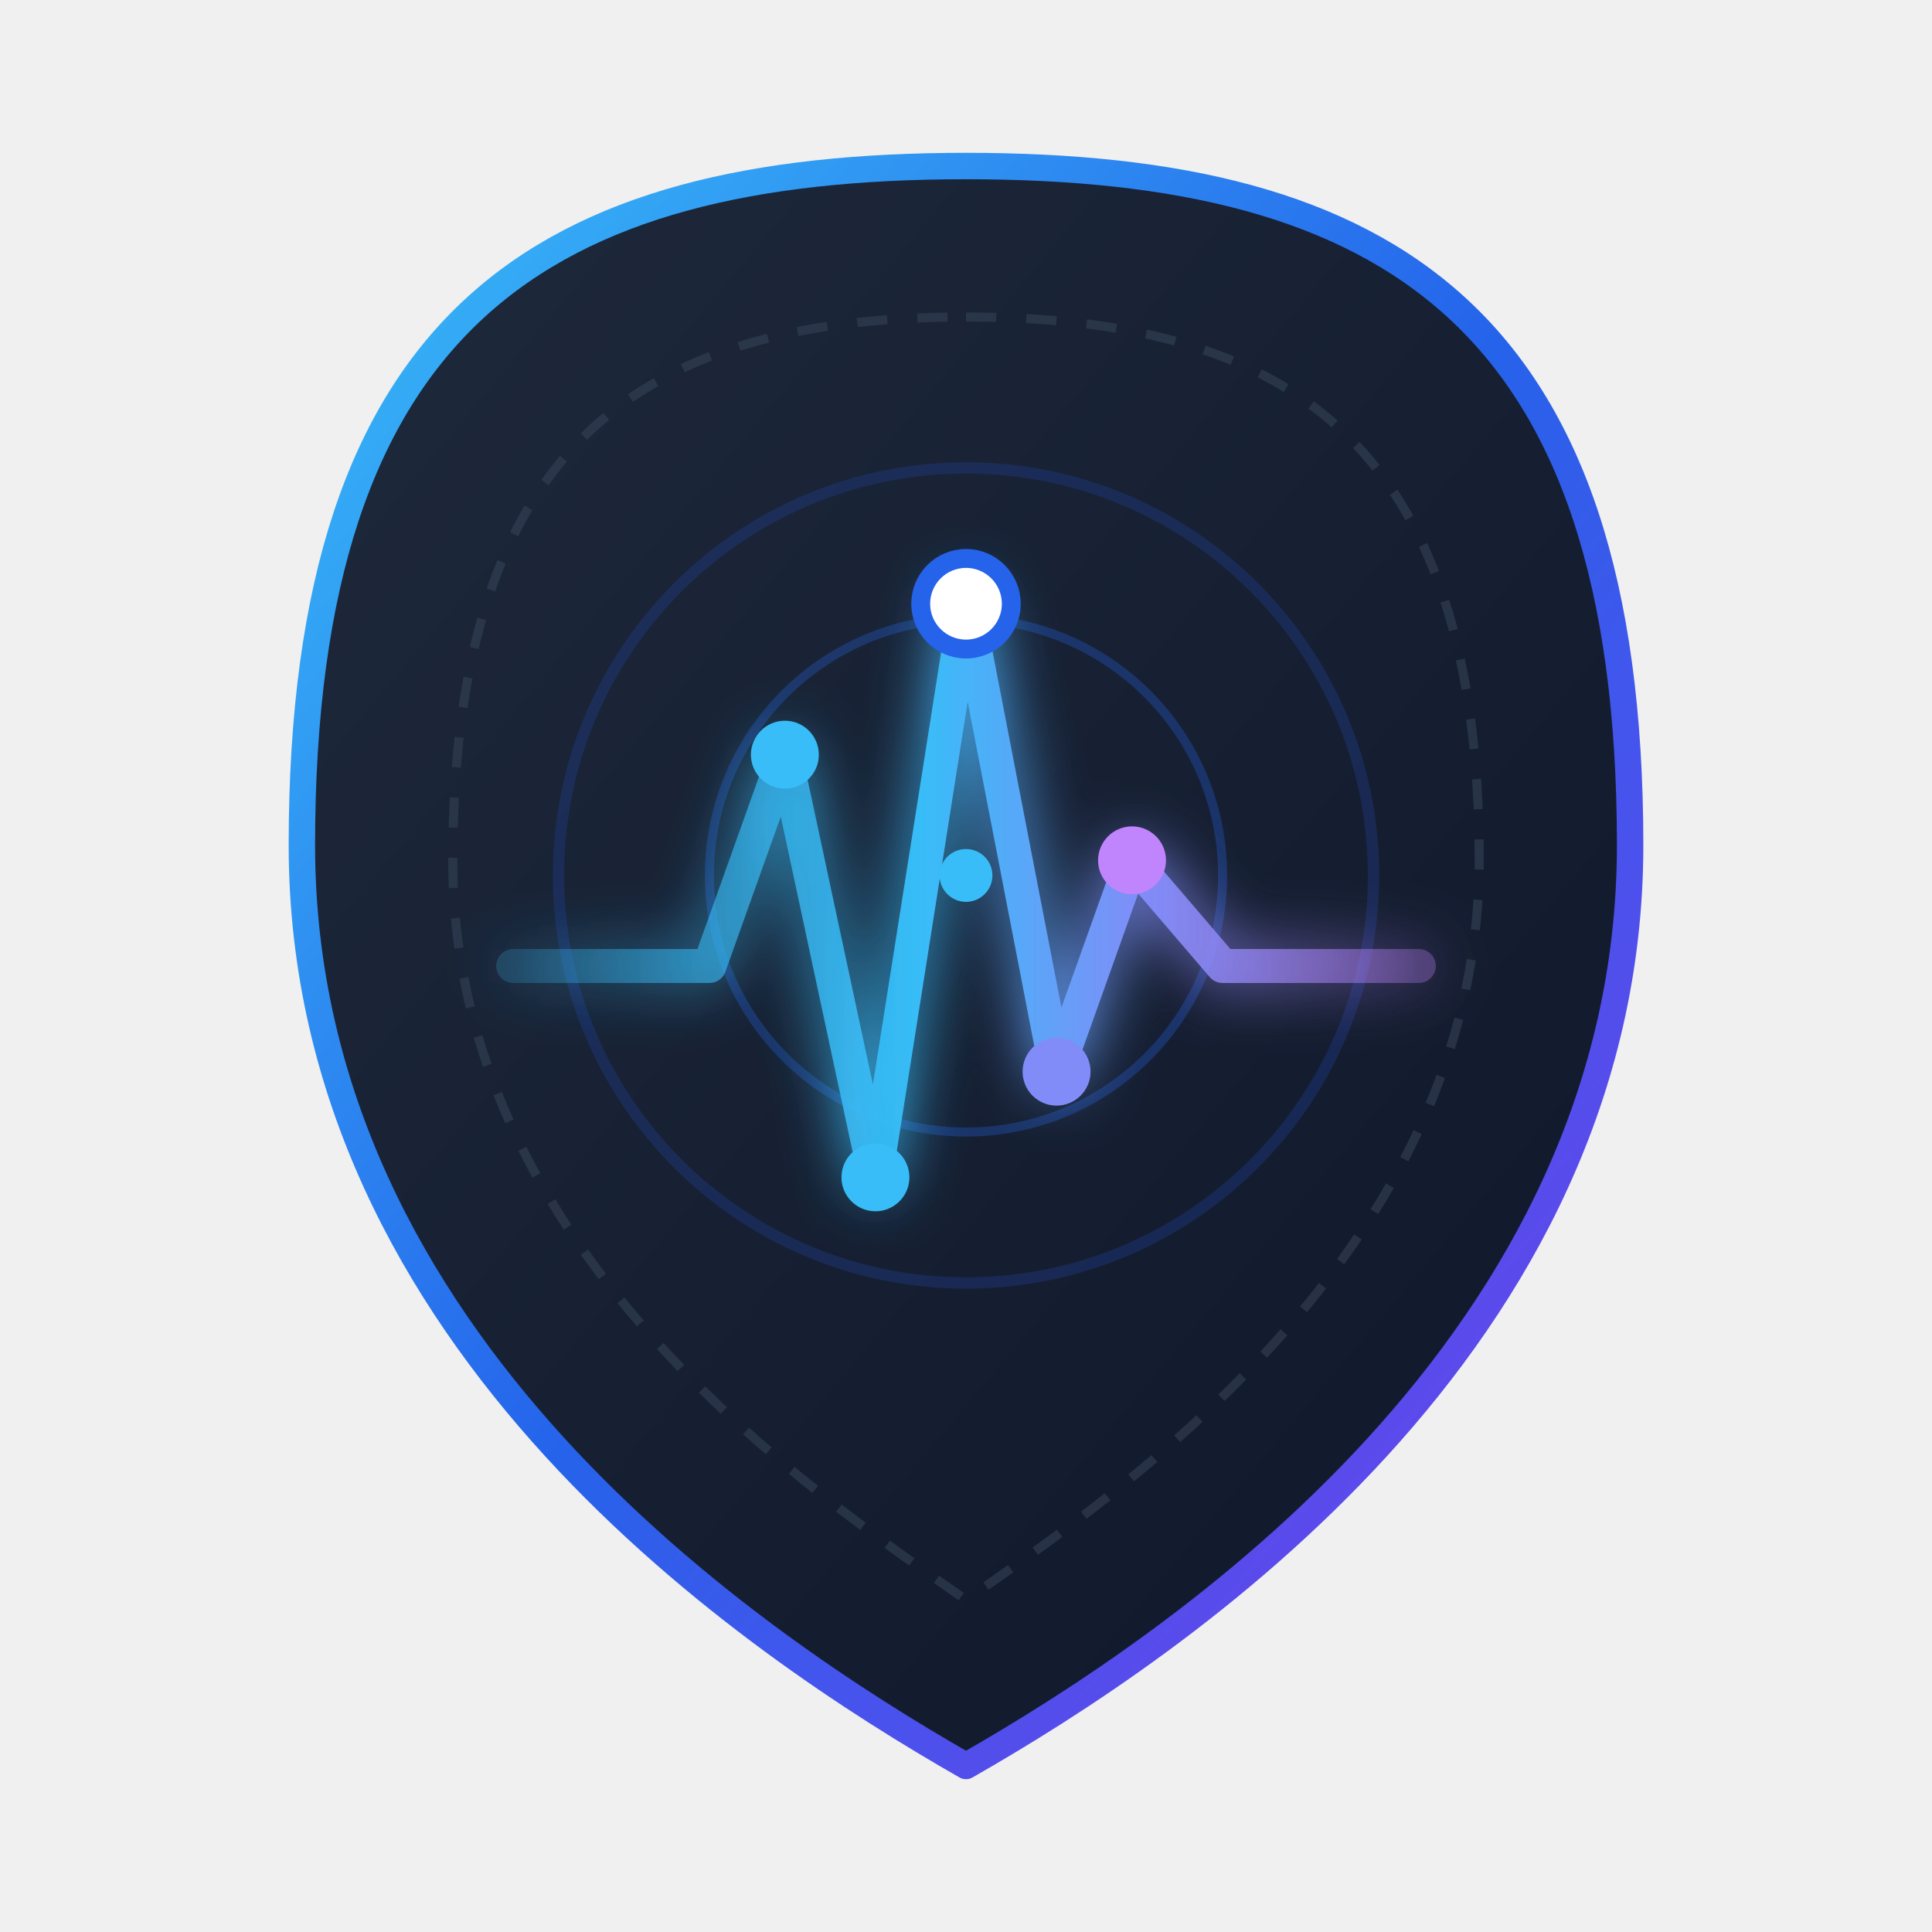
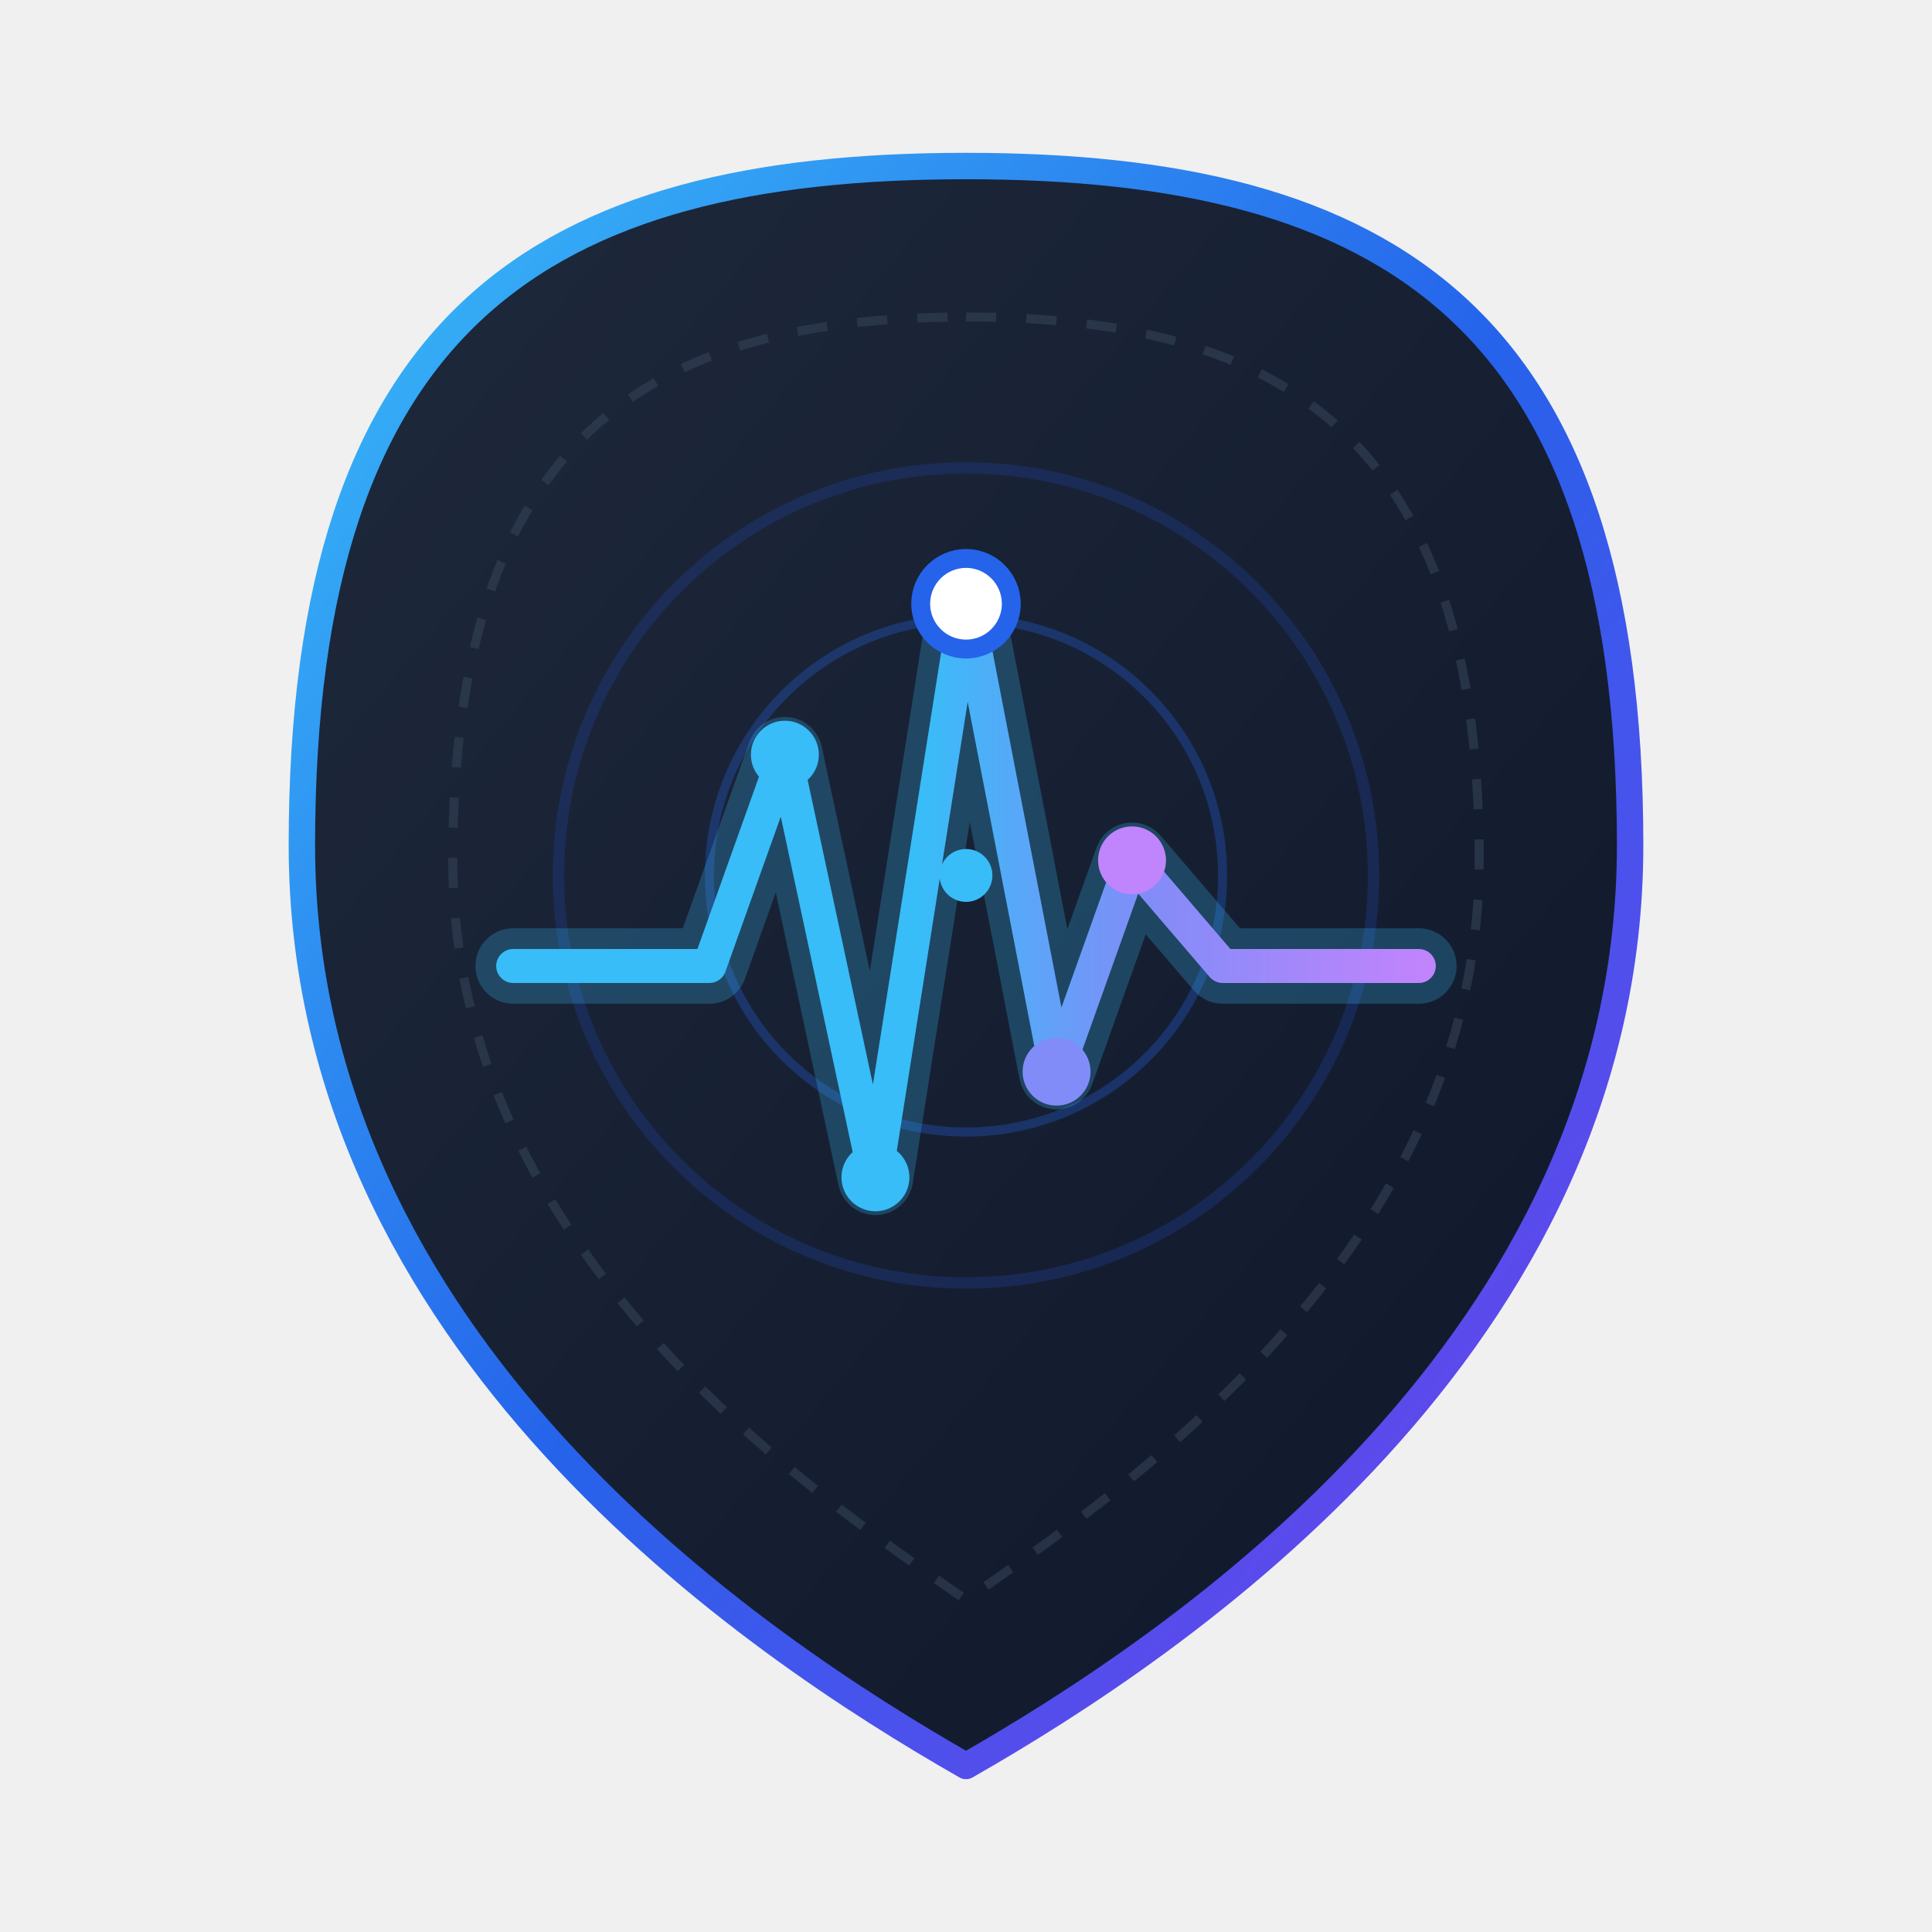
- <svg xmlns="http://www.w3.org/2000/svg" viewBox="0 0 256 256" width="100%" height="100%">
+ <svg xmlns="http://www.w3.org/2000/svg" viewBox="0 0 256 256" width="256" height="256">
  <defs>
    <linearGradient id="shieldGrad" x1="0%" y1="0%" x2="100%" y2="100%">
      <stop offset="0%" stop-color="#1e293b" />
      <stop offset="100%" stop-color="#0f172a" />
    </linearGradient>
    <linearGradient id="accentGrad" x1="0%" y1="0%" x2="100%" y2="100%">
      <stop offset="0%" stop-color="#38bdf8" />
      <stop offset="50%" stop-color="#2563eb" />
      <stop offset="100%" stop-color="#7c3aed" />
    </linearGradient>
    <linearGradient id="pulseGrad" x1="0%" y1="0%" x2="100%" y2="0%">
-       <stop offset="0%" stop-color="#38bdf8" stop-opacity="0.2" />
+       <stop offset="0%" stop-color="#38bdf8" />
      <stop offset="45%" stop-color="#38bdf8" />
      <stop offset="70%" stop-color="#818cf8" />
-       <stop offset="100%" stop-color="#c084fc" stop-opacity="0.3" />
+       <stop offset="100%" stop-color="#c084fc" />
    </linearGradient>
-     <filter id="glow" x="-20%" y="-20%" width="140%" height="140%">
-       <feGaussianBlur stdDeviation="4" result="blur" />
-       <feComposite in="SourceGraphic" in2="blur" operator="over" />
-     </filter>
  </defs>
  <path d="M128 22 C184 22 216 42 216 112 C216 178 156 218 128 234 C100 218 40 178 40 112 C40 42 72 22 128 22 Z" fill="url(#shieldGrad)" stroke="url(#accentGrad)" stroke-width="3.5" stroke-linejoin="round" />
  <path d="M128 42 C170 42 196 58 196 114 C196 166 148 198 128 212 C108 198 60 166 60 114 C60 58 86 42 128 42 Z" fill="none" stroke="#334155" stroke-width="1.2" stroke-dasharray="4 4" opacity="0.6" />
  <circle cx="128" cy="116" r="54" fill="none" stroke="#1e3a8a" stroke-width="1.5" opacity="0.4" />
  <circle cx="128" cy="116" r="34" fill="none" stroke="#2563eb" stroke-width="1.2" opacity="0.3" />
-   <path d="M68 128 L94 128 L104 100 L116 156 L128 80 L140 142 L150 114 L162 128 L188 128" fill="none" stroke="url(#pulseGrad)" stroke-width="4.5" stroke-linecap="round" stroke-linejoin="round" filter="url(#glow)" />
+   <path d="M68 128 L94 128 L104 100 L116 156 L128 80 L140 142 L150 114 L162 128 L188 128" fill="none" stroke="#38bdf8" stroke-width="10" stroke-opacity="0.25" stroke-linecap="round" stroke-linejoin="round" />
+   <path d="M68 128 L94 128 L104 100 L116 156 L128 80 L140 142 L150 114 L162 128 L188 128" fill="none" stroke="url(#pulseGrad)" stroke-width="4.5" stroke-linecap="round" stroke-linejoin="round" />
  <circle cx="104" cy="100" r="4.5" fill="#38bdf8" />
  <circle cx="116" cy="156" r="4.5" fill="#38bdf8" />
  <circle cx="128" cy="80" r="6" fill="#ffffff" stroke="#2563eb" stroke-width="2.5" />
  <circle cx="140" cy="142" r="4.5" fill="#818cf8" />
  <circle cx="150" cy="114" r="4.5" fill="#c084fc" />
  <circle cx="128" cy="116" r="3.5" fill="#38bdf8" />
</svg>
